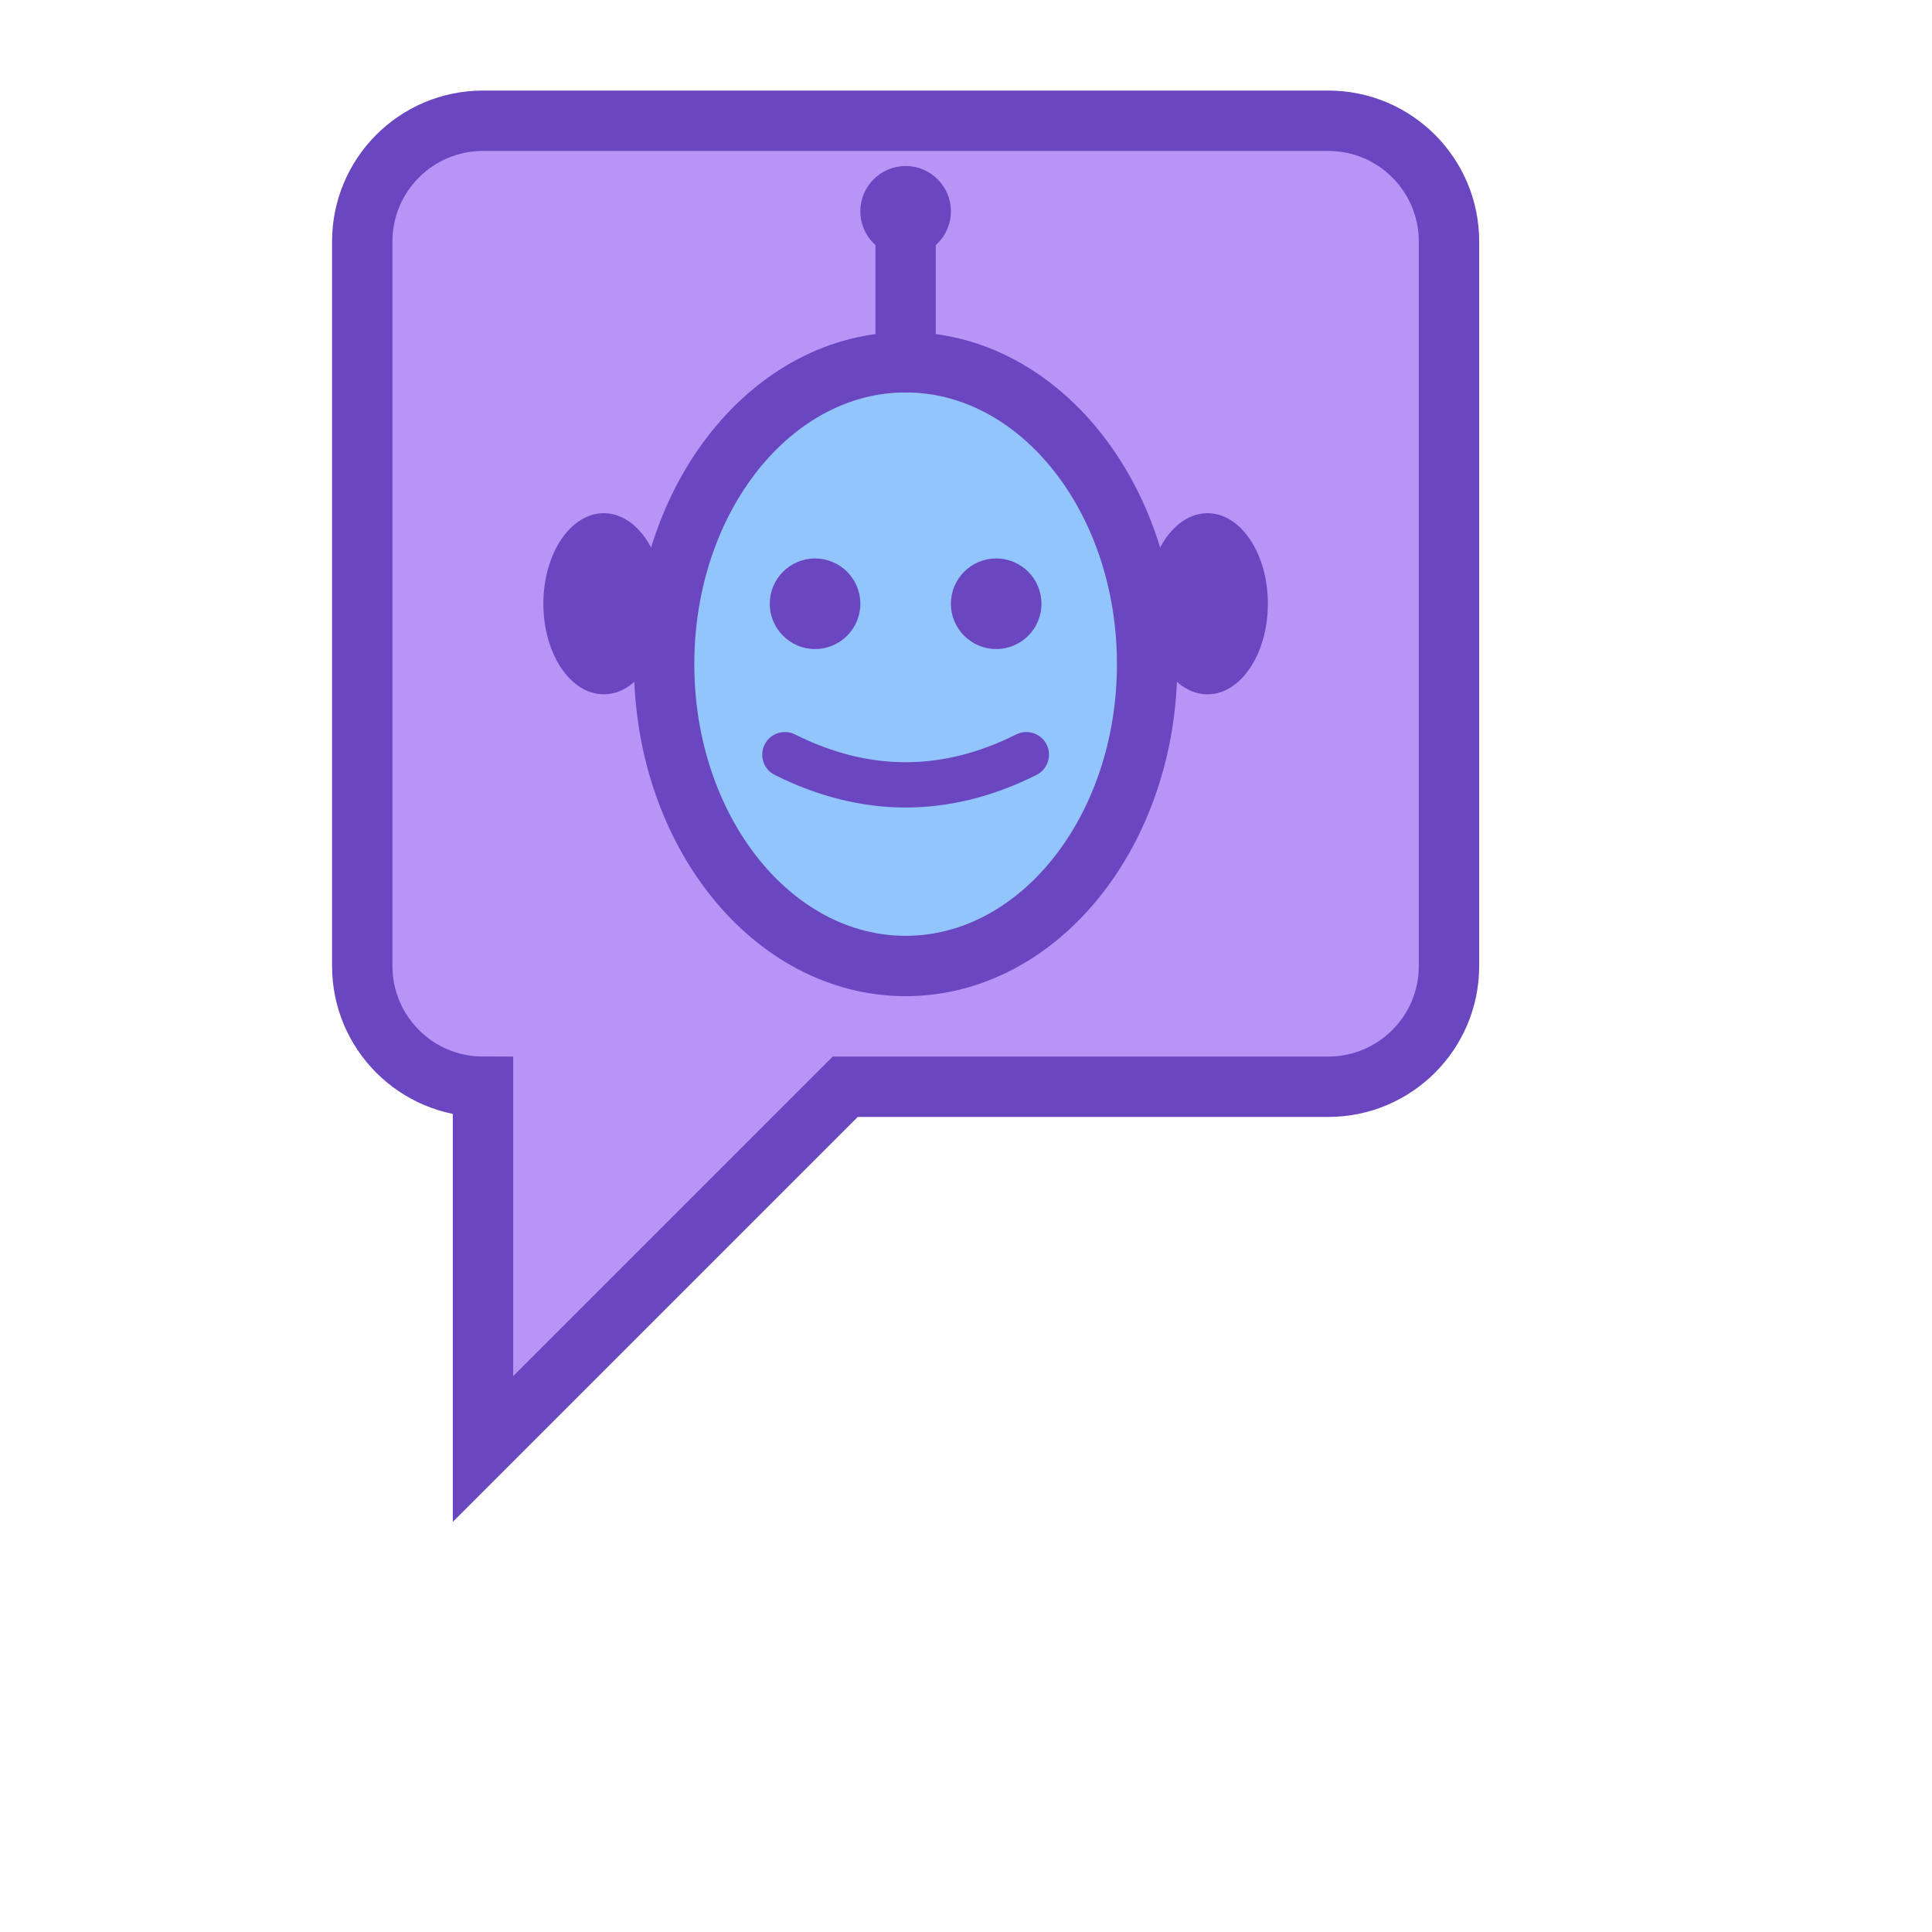
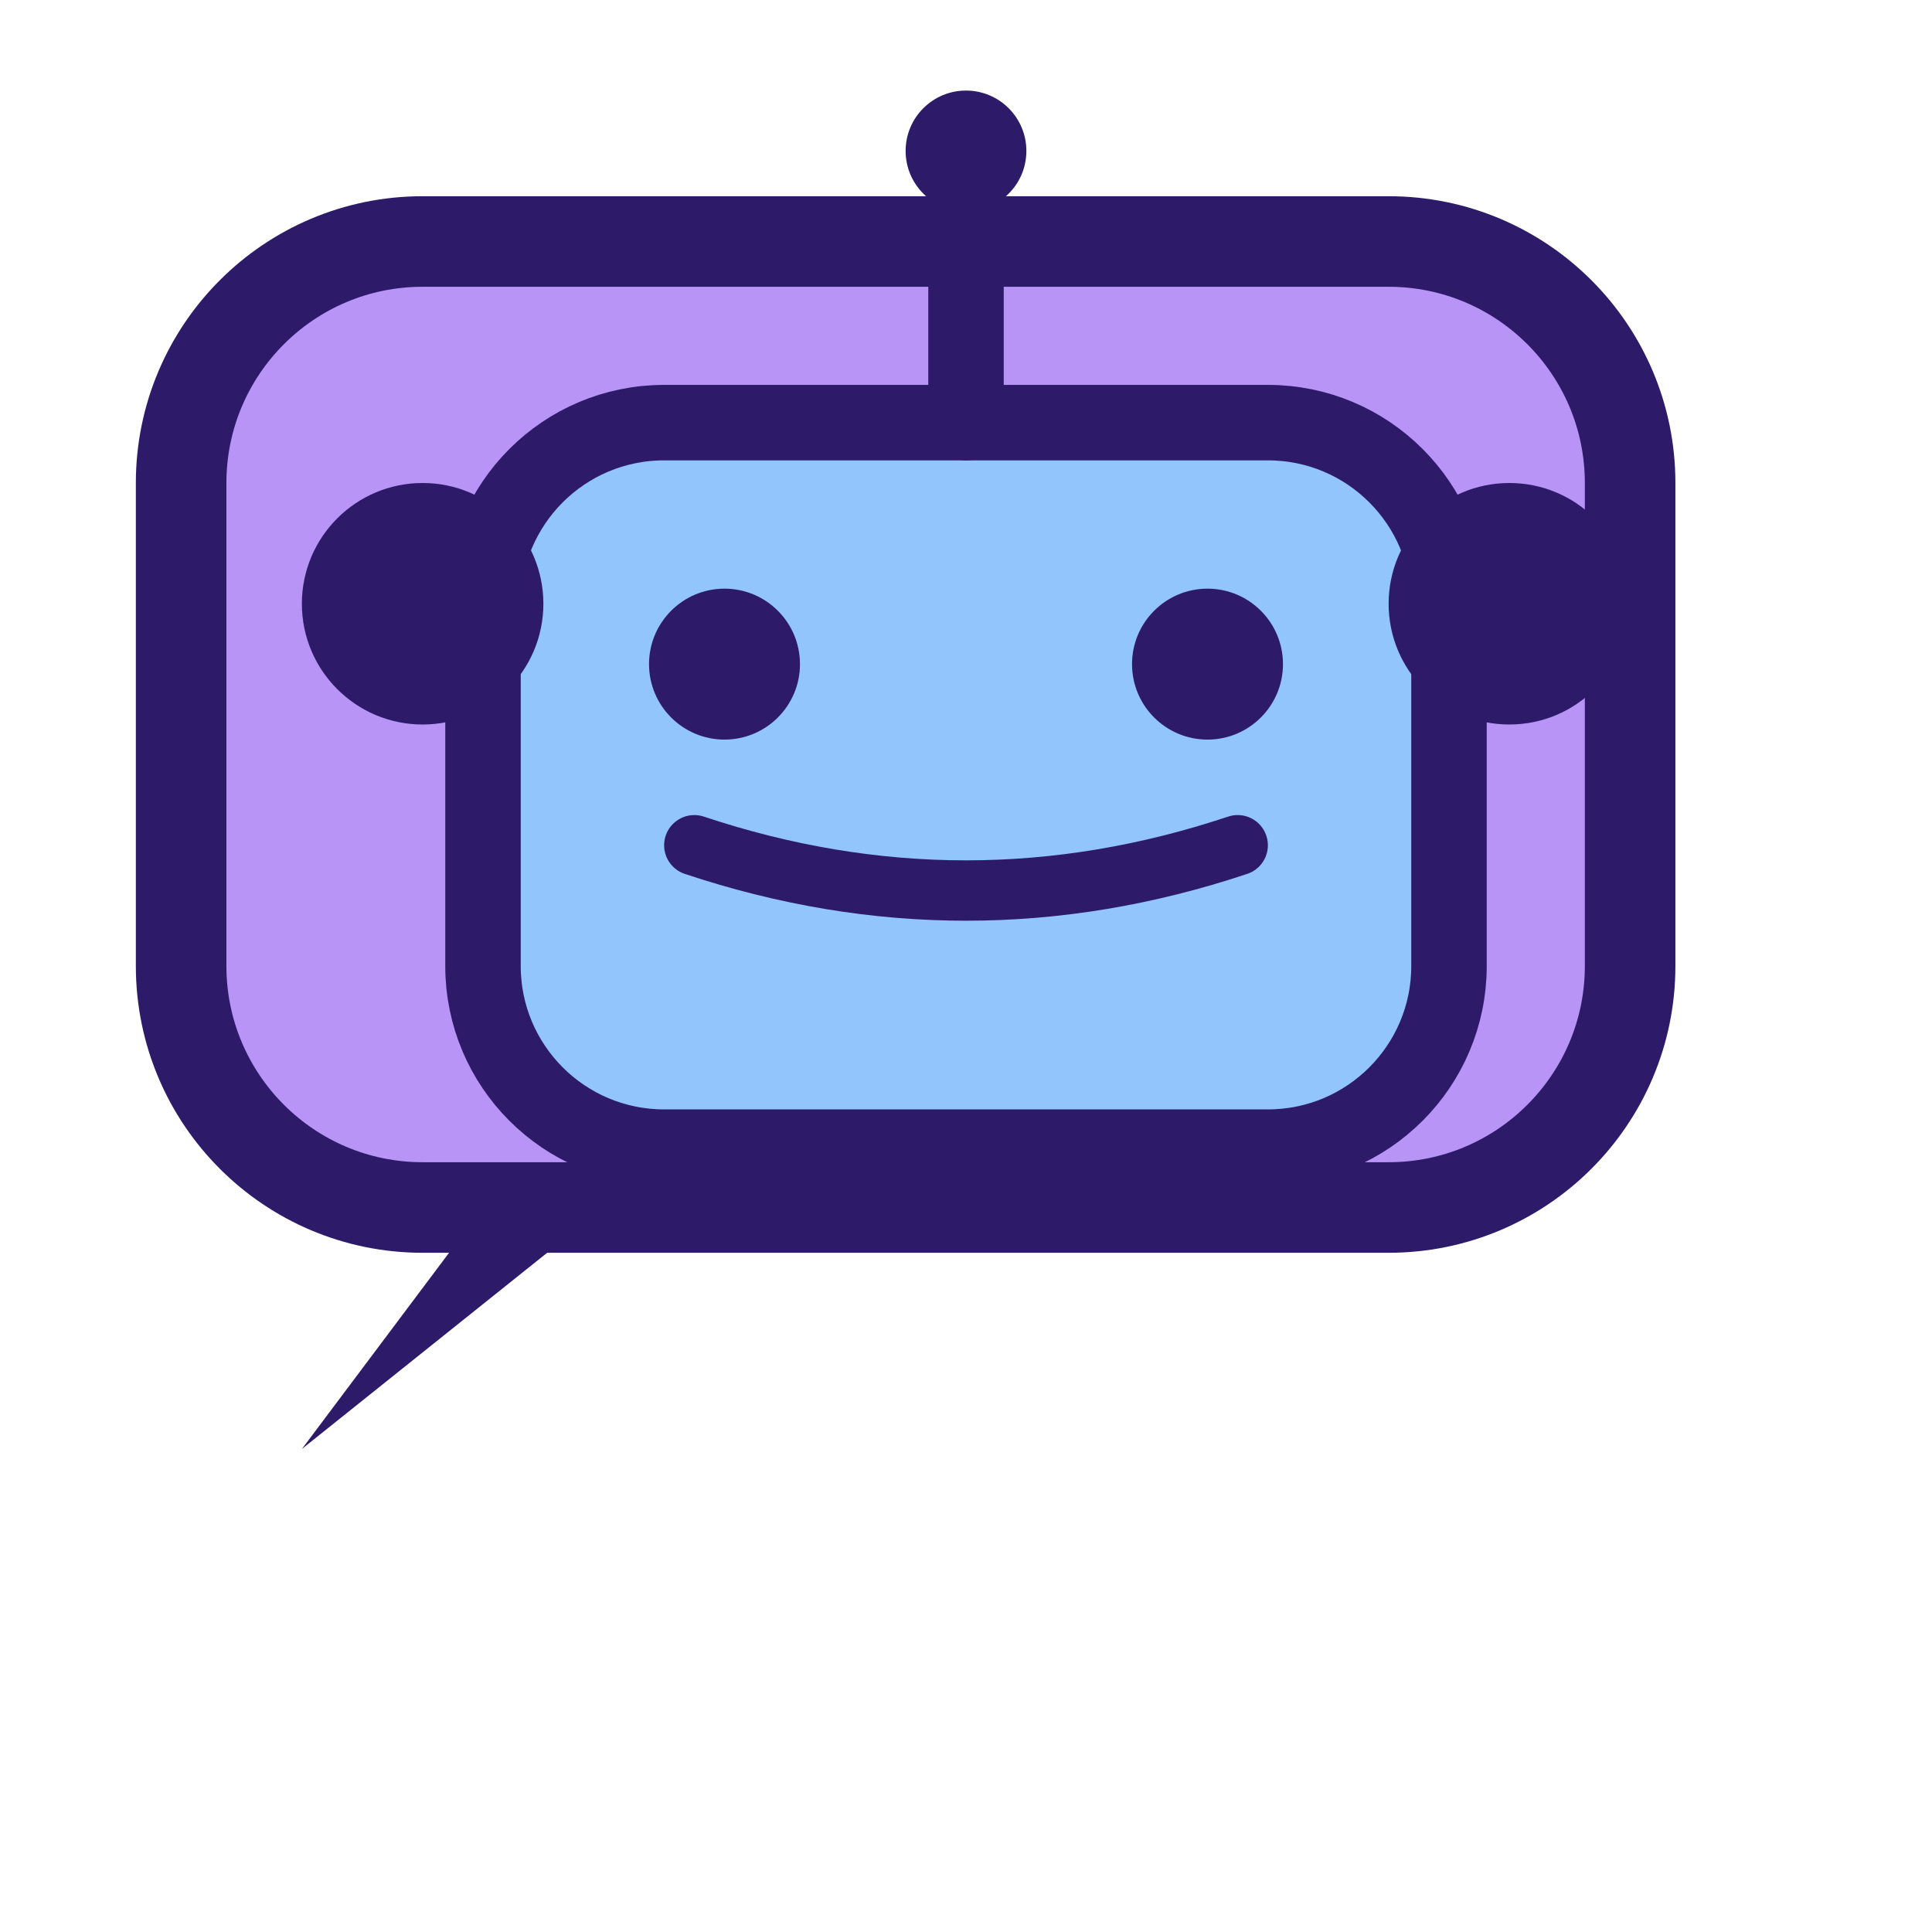
<svg xmlns="http://www.w3.org/2000/svg" width="64" height="64" viewBox="0 0 64 64" fill="none">
-   <path d="M12 8C12 5.791 13.791 4 16 4H44C46.209 4 48 5.791 48 8V32C48 34.209 46.209 36 44 36H28L16 48V36C13.791 36 12 34.209 12 32V8Z" fill="#B794F6" stroke="#6B46C1" stroke-width="2" />
-   <ellipse cx="30" cy="22" rx="8" ry="10" fill="#93C5FD" stroke="#6B46C1" stroke-width="2" />
-   <ellipse cx="20" cy="20" rx="2" ry="3" fill="#6B46C1" />
-   <ellipse cx="40" cy="20" rx="2" ry="3" fill="#6B46C1" />
-   <line x1="30" y1="12" x2="30" y2="8" stroke="#6B46C1" stroke-width="2" stroke-linecap="round" />
-   <circle cx="30" cy="7" r="1.5" fill="#6B46C1" />
-   <circle cx="27" cy="20" r="1.5" fill="#6B46C1" />
-   <circle cx="33" cy="20" r="1.5" fill="#6B46C1" />
-   <path d="M26 25Q30 27 34 25" stroke="#6B46C1" stroke-width="1.5" stroke-linecap="round" fill="none" />
+   <rect x="6" y="8" width="48" height="32" rx="8" ry="8" fill="#B794F6" stroke="#2D1B69" stroke-width="3" />
+   <path d="M16 40L10 48L20 40Z" fill="#2D1B69" />
+   <rect x="16" y="14" width="32" height="24" rx="6" ry="6" fill="#93C5FD" stroke="#2D1B69" stroke-width="2.5" />
+   <circle cx="14" cy="20" r="4" fill="#2D1B69" />
+   <circle cx="50" cy="20" r="4" fill="#2D1B69" />
+   <line x1="32" y1="14" x2="32" y2="6" stroke="#2D1B69" stroke-width="2.5" stroke-linecap="round" />
+   <circle cx="32" cy="5" r="2" fill="#2D1B69" />
+   <circle cx="24" cy="22" r="2.5" fill="#2D1B69" />
+   <circle cx="40" cy="22" r="2.5" fill="#2D1B69" />
+   <path d="M23 28Q32 31 41 28" stroke="#2D1B69" stroke-width="2" stroke-linecap="round" fill="none" />
</svg>
